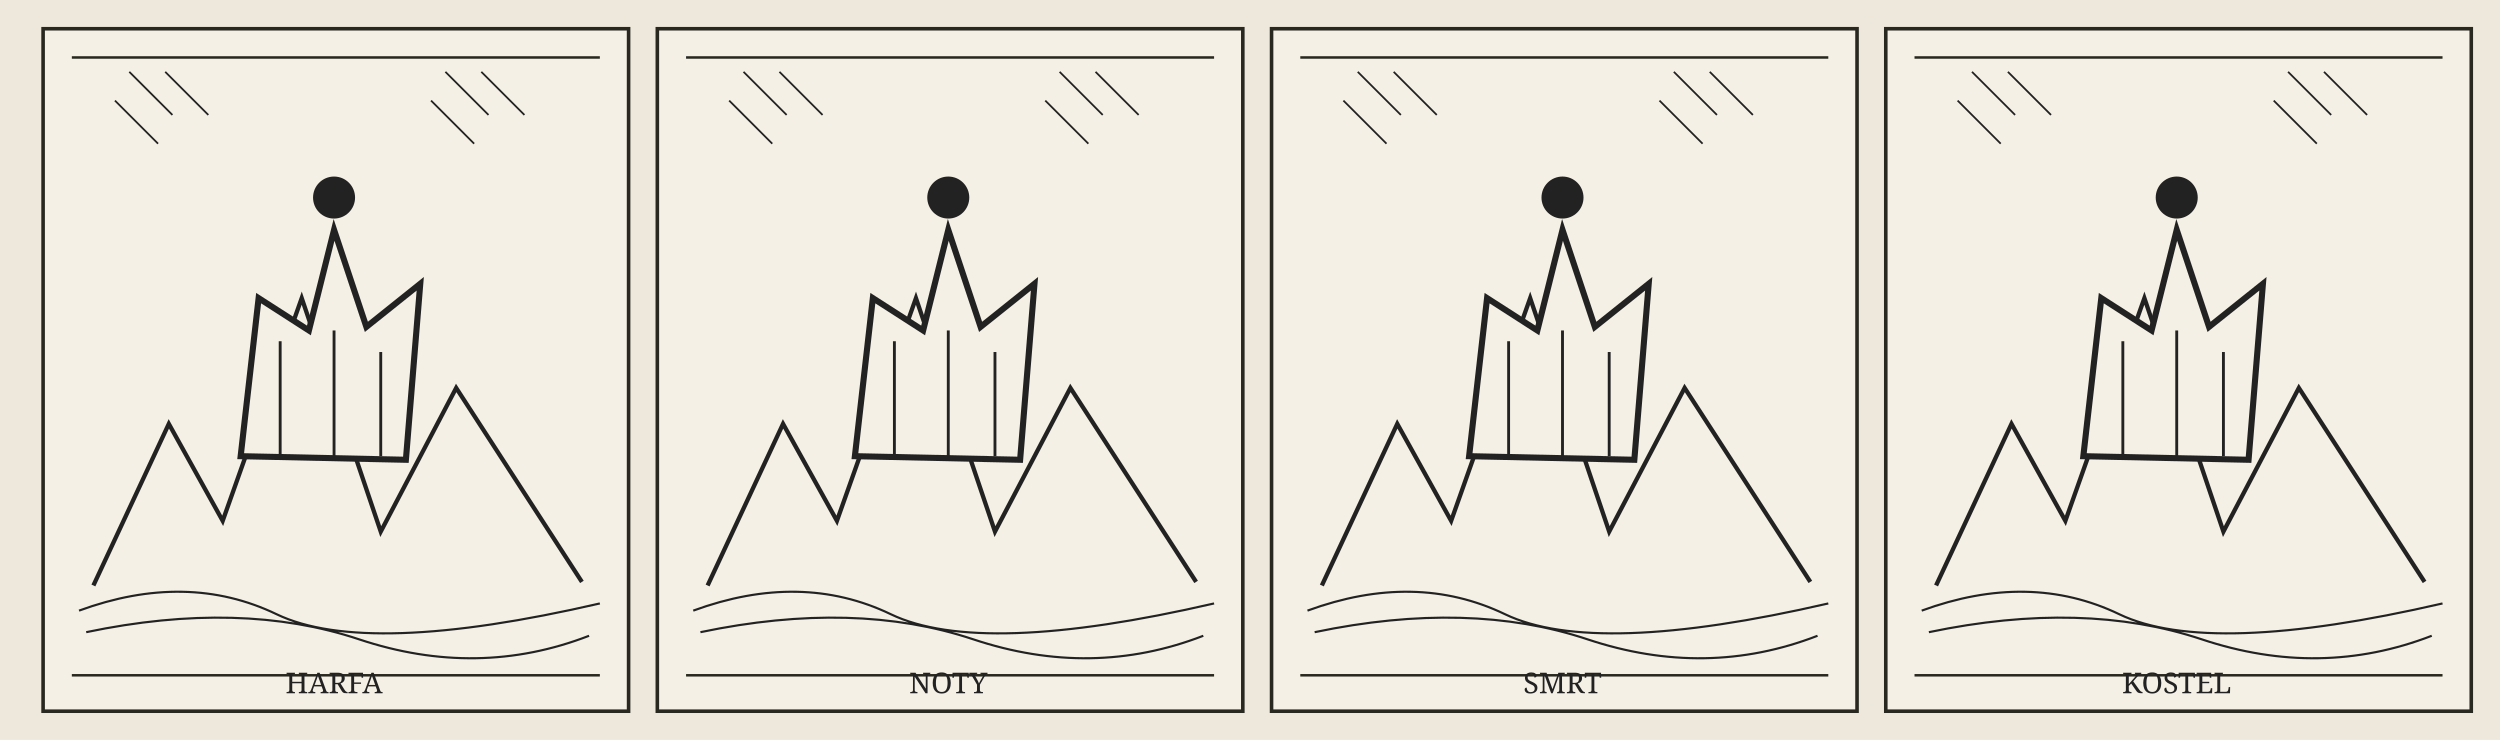
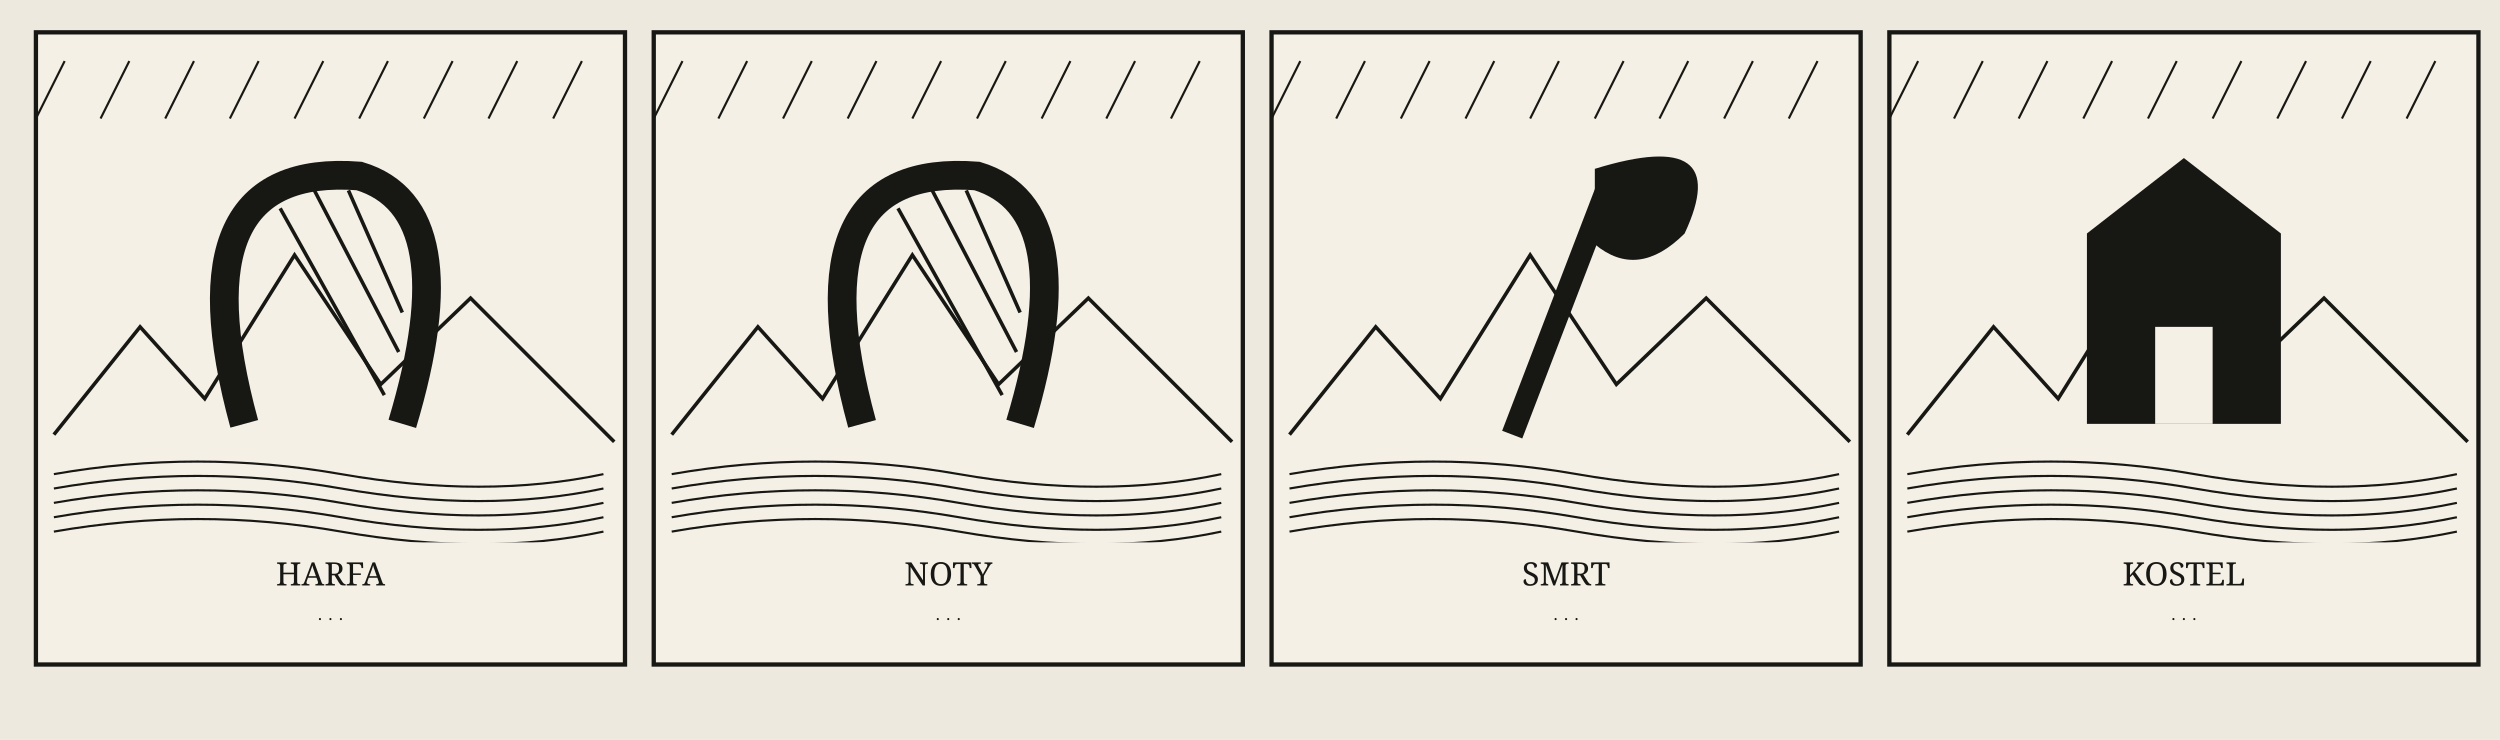
<svg xmlns="http://www.w3.org/2000/svg" viewBox="0 0 696 206">
-   <rect width="696" height="206" fill="#eee8dc" />
-   <g transform="translate(12,8)">
-     <rect width="163" height="190" fill="#f5f0e5" stroke="#282820" />
-     <path d="M8 8H155M8 180H155" stroke="#282820" stroke-width=".7" />
-     <g fill="none" stroke="#222" stroke-width="1.2">
-       <path d="M14 155L35 110L50 137L72 75L94 140L115 100L150 154" />
-       <path d="M10 162Q40 151 65 163T155 160M12 168Q55 159 88 170T152 169" stroke-width=".6" />
-       <path d="M20 20l12 12m-8-20l12 12m-2-12l12 12M108 20l12 12m-8-20l12 12m-2-12l12 12" stroke-width=".5" />
-     </g>
-     <g transform="translate(81,91)" fill="#f5f0e5" stroke="#222" stroke-width="1.7">
-       <path d="M-26 28L-21 -16L-7 -7L0 -35L9 -8L24 -20L20 29Z" />
-       <path d="M-15 28V-4M0 28V-7M13 28V-1" stroke-width=".8" />
-       <circle cx="0" cy="-44" r="5" fill="#222" />
-     </g>
-     <text x="81" y="185" font-family="Georgia,serif" font-size="8" text-anchor="middle" fill="#222">HARFA</text>
+   <rect width="696" height="206" fill="#eee9de" />
+   <g>
+     <rect x="10" y="9" width="164" height="176" fill="#f5f0e6" stroke="#171714" stroke-width="1.2" />
+     <path d="M18 17l-8 16" stroke="#171714" stroke-width=".6" />
+     <path d="M36 17l-8 16" stroke="#171714" stroke-width=".6" />
+     <path d="M54 17l-8 16" stroke="#171714" stroke-width=".6" />
+     <path d="M72 17l-8 16" stroke="#171714" stroke-width=".6" />
+     <path d="M90 17l-8 16" stroke="#171714" stroke-width=".6" />
+     <path d="M108 17l-8 16" stroke="#171714" stroke-width=".6" />
+     <path d="M126 17l-8 16" stroke="#171714" stroke-width=".6" />
+     <path d="M144 17l-8 16" stroke="#171714" stroke-width=".6" />
+     <path d="M162 17l-8 16" stroke="#171714" stroke-width=".6" />
+     <path d="M15 121l24 -30 18 20 25 -40 24 36 25 -24 40 40" stroke="#171714" fill="none" />
+     <path d="M68 118Q48 45 100 49Q130 58 112 118" fill="none" stroke="#171714" stroke-width="8" />
+     <path d="M78 58L107 110M87 52L111 98M97 53L112 87" stroke="#171714" />
+     <path d="M15 132q40 -7 80 0t73 0" stroke="#171714" stroke-width=".6" fill="none" />
+     <path d="M15 136q40 -7 80 0t73 0" stroke="#171714" stroke-width=".6" fill="none" />
+     <path d="M15 140q40 -7 80 0t73 0" stroke="#171714" stroke-width=".6" fill="none" />
+     <path d="M15 144q40 -7 80 0t73 0" stroke="#171714" stroke-width=".6" fill="none" />
+     <path d="M15 148q40 -7 80 0t73 0" stroke="#171714" stroke-width=".6" fill="none" />
+     <rect x="15" y="151" width="154" height="29" fill="#f5f0e6" />
+     <text x="92" y="163" text-anchor="middle" font-family="Georgia,serif" font-size="9" fill="#171714">HARFA</text>
+     <text x="92" y="174" text-anchor="middle" font-size="5" fill="#171714">· · ·</text>
  </g>
-   <g transform="translate(183,8)">
-     <rect width="163" height="190" fill="#f5f0e5" stroke="#282820" />
-     <path d="M8 8H155M8 180H155" stroke="#282820" stroke-width=".7" />
-     <g fill="none" stroke="#222" stroke-width="1.2">
-       <path d="M14 155L35 110L50 137L72 75L94 140L115 100L150 154" />
-       <path d="M10 162Q40 151 65 163T155 160M12 168Q55 159 88 170T152 169" stroke-width=".6" />
-       <path d="M20 20l12 12m-8-20l12 12m-2-12l12 12M108 20l12 12m-8-20l12 12m-2-12l12 12" stroke-width=".5" />
-     </g>
-     <g transform="translate(81,91)" fill="#f5f0e5" stroke="#222" stroke-width="1.7">
-       <path d="M-26 28L-21 -16L-7 -7L0 -35L9 -8L24 -20L20 29Z" />
-       <path d="M-15 28V-4M0 28V-7M13 28V-1" stroke-width=".8" />
-       <circle cx="0" cy="-44" r="5" fill="#222" />
-     </g>
-     <text x="81" y="185" font-family="Georgia,serif" font-size="8" text-anchor="middle" fill="#222">NOTY</text>
+   <g>
+     <rect x="182" y="9" width="164" height="176" fill="#f5f0e6" stroke="#171714" stroke-width="1.2" />
+     <path d="M190 17l-8 16" stroke="#171714" stroke-width=".6" />
+     <path d="M208 17l-8 16" stroke="#171714" stroke-width=".6" />
+     <path d="M226 17l-8 16" stroke="#171714" stroke-width=".6" />
+     <path d="M244 17l-8 16" stroke="#171714" stroke-width=".6" />
+     <path d="M262 17l-8 16" stroke="#171714" stroke-width=".6" />
+     <path d="M280 17l-8 16" stroke="#171714" stroke-width=".6" />
+     <path d="M298 17l-8 16" stroke="#171714" stroke-width=".6" />
+     <path d="M316 17l-8 16" stroke="#171714" stroke-width=".6" />
+     <path d="M334 17l-8 16" stroke="#171714" stroke-width=".6" />
+     <path d="M187 121l24 -30 18 20 25 -40 24 36 25 -24 40 40" stroke="#171714" fill="none" />
+     <path d="M240 118Q220 45 272 49Q302 58 284 118" fill="none" stroke="#171714" stroke-width="8" />
+     <path d="M250 58L279 110M259 52L283 98M269 53L284 87" stroke="#171714" />
+     <path d="M187 132q40 -7 80 0t73 0" stroke="#171714" stroke-width=".6" fill="none" />
+     <path d="M187 136q40 -7 80 0t73 0" stroke="#171714" stroke-width=".6" fill="none" />
+     <path d="M187 140q40 -7 80 0t73 0" stroke="#171714" stroke-width=".6" fill="none" />
+     <path d="M187 144q40 -7 80 0t73 0" stroke="#171714" stroke-width=".6" fill="none" />
+     <path d="M187 148q40 -7 80 0t73 0" stroke="#171714" stroke-width=".6" fill="none" />
+     <rect x="187" y="151" width="154" height="29" fill="#f5f0e6" />
+     <text x="264" y="163" text-anchor="middle" font-family="Georgia,serif" font-size="9" fill="#171714">NOTY</text>
+     <text x="264" y="174" text-anchor="middle" font-size="5" fill="#171714">· · ·</text>
  </g>
-   <g transform="translate(354,8)">
-     <rect width="163" height="190" fill="#f5f0e5" stroke="#282820" />
-     <path d="M8 8H155M8 180H155" stroke="#282820" stroke-width=".7" />
-     <g fill="none" stroke="#222" stroke-width="1.2">
-       <path d="M14 155L35 110L50 137L72 75L94 140L115 100L150 154" />
-       <path d="M10 162Q40 151 65 163T155 160M12 168Q55 159 88 170T152 169" stroke-width=".6" />
-       <path d="M20 20l12 12m-8-20l12 12m-2-12l12 12M108 20l12 12m-8-20l12 12m-2-12l12 12" stroke-width=".5" />
-     </g>
-     <g transform="translate(81,91)" fill="#f5f0e5" stroke="#222" stroke-width="1.7">
-       <path d="M-26 28L-21 -16L-7 -7L0 -35L9 -8L24 -20L20 29Z" />
-       <path d="M-15 28V-4M0 28V-7M13 28V-1" stroke-width=".8" />
-       <circle cx="0" cy="-44" r="5" fill="#222" />
-     </g>
-     <text x="81" y="185" font-family="Georgia,serif" font-size="8" text-anchor="middle" fill="#222">SMRT</text>
+   <g>
+     <rect x="354" y="9" width="164" height="176" fill="#f5f0e6" stroke="#171714" stroke-width="1.2" />
+     <path d="M362 17l-8 16" stroke="#171714" stroke-width=".6" />
+     <path d="M380 17l-8 16" stroke="#171714" stroke-width=".6" />
+     <path d="M398 17l-8 16" stroke="#171714" stroke-width=".6" />
+     <path d="M416 17l-8 16" stroke="#171714" stroke-width=".6" />
+     <path d="M434 17l-8 16" stroke="#171714" stroke-width=".6" />
+     <path d="M452 17l-8 16" stroke="#171714" stroke-width=".6" />
+     <path d="M470 17l-8 16" stroke="#171714" stroke-width=".6" />
+     <path d="M488 17l-8 16" stroke="#171714" stroke-width=".6" />
+     <path d="M506 17l-8 16" stroke="#171714" stroke-width=".6" />
+     <path d="M359 121l24 -30 18 20 25 -40 24 36 25 -24 40 40" stroke="#171714" fill="none" />
+     <path d="M421 121L449 48" stroke="#171714" stroke-width="6" />
+     <path d="M444 47Q483 35 469 65Q456 78 444 68" fill="#171714" />
+     <path d="M359 132q40 -7 80 0t73 0" stroke="#171714" stroke-width=".6" fill="none" />
+     <path d="M359 136q40 -7 80 0t73 0" stroke="#171714" stroke-width=".6" fill="none" />
+     <path d="M359 140q40 -7 80 0t73 0" stroke="#171714" stroke-width=".6" fill="none" />
+     <path d="M359 144q40 -7 80 0t73 0" stroke="#171714" stroke-width=".6" fill="none" />
+     <path d="M359 148q40 -7 80 0t73 0" stroke="#171714" stroke-width=".6" fill="none" />
+     <rect x="359" y="151" width="154" height="29" fill="#f5f0e6" />
+     <text x="436" y="163" text-anchor="middle" font-family="Georgia,serif" font-size="9" fill="#171714">SMRT</text>
+     <text x="436" y="174" text-anchor="middle" font-size="5" fill="#171714">· · ·</text>
  </g>
-   <g transform="translate(525,8)">
-     <rect width="163" height="190" fill="#f5f0e5" stroke="#282820" />
-     <path d="M8 8H155M8 180H155" stroke="#282820" stroke-width=".7" />
-     <g fill="none" stroke="#222" stroke-width="1.2">
-       <path d="M14 155L35 110L50 137L72 75L94 140L115 100L150 154" />
-       <path d="M10 162Q40 151 65 163T155 160M12 168Q55 159 88 170T152 169" stroke-width=".6" />
-       <path d="M20 20l12 12m-8-20l12 12m-2-12l12 12M108 20l12 12m-8-20l12 12m-2-12l12 12" stroke-width=".5" />
-     </g>
-     <g transform="translate(81,91)" fill="#f5f0e5" stroke="#222" stroke-width="1.7">
-       <path d="M-26 28L-21 -16L-7 -7L0 -35L9 -8L24 -20L20 29Z" />
-       <path d="M-15 28V-4M0 28V-7M13 28V-1" stroke-width=".8" />
-       <circle cx="0" cy="-44" r="5" fill="#222" />
-     </g>
-     <text x="81" y="185" font-family="Georgia,serif" font-size="8" text-anchor="middle" fill="#222">KOSTEL</text>
+   <g>
+     <rect x="526" y="9" width="164" height="176" fill="#f5f0e6" stroke="#171714" stroke-width="1.2" />
+     <path d="M534 17l-8 16" stroke="#171714" stroke-width=".6" />
+     <path d="M552 17l-8 16" stroke="#171714" stroke-width=".6" />
+     <path d="M570 17l-8 16" stroke="#171714" stroke-width=".6" />
+     <path d="M588 17l-8 16" stroke="#171714" stroke-width=".6" />
+     <path d="M606 17l-8 16" stroke="#171714" stroke-width=".6" />
+     <path d="M624 17l-8 16" stroke="#171714" stroke-width=".6" />
+     <path d="M642 17l-8 16" stroke="#171714" stroke-width=".6" />
+     <path d="M660 17l-8 16" stroke="#171714" stroke-width=".6" />
+     <path d="M678 17l-8 16" stroke="#171714" stroke-width=".6" />
+     <path d="M531 121l24 -30 18 20 25 -40 24 36 25 -24 40 40" stroke="#171714" fill="none" />
+     <path d="M581 118V65L608 44L635 65V118Z" fill="#171714" />
+     <path d="M600 118V91H616V118" fill="#f5f0e6" />
+     <path d="M531 132q40 -7 80 0t73 0" stroke="#171714" stroke-width=".6" fill="none" />
+     <path d="M531 136q40 -7 80 0t73 0" stroke="#171714" stroke-width=".6" fill="none" />
+     <path d="M531 140q40 -7 80 0t73 0" stroke="#171714" stroke-width=".6" fill="none" />
+     <path d="M531 144q40 -7 80 0t73 0" stroke="#171714" stroke-width=".6" fill="none" />
+     <path d="M531 148q40 -7 80 0t73 0" stroke="#171714" stroke-width=".6" fill="none" />
+     <rect x="531" y="151" width="154" height="29" fill="#f5f0e6" />
+     <text x="608" y="163" text-anchor="middle" font-family="Georgia,serif" font-size="9" fill="#171714">KOSTEL</text>
+     <text x="608" y="174" text-anchor="middle" font-size="5" fill="#171714">· · ·</text>
  </g>
</svg>
